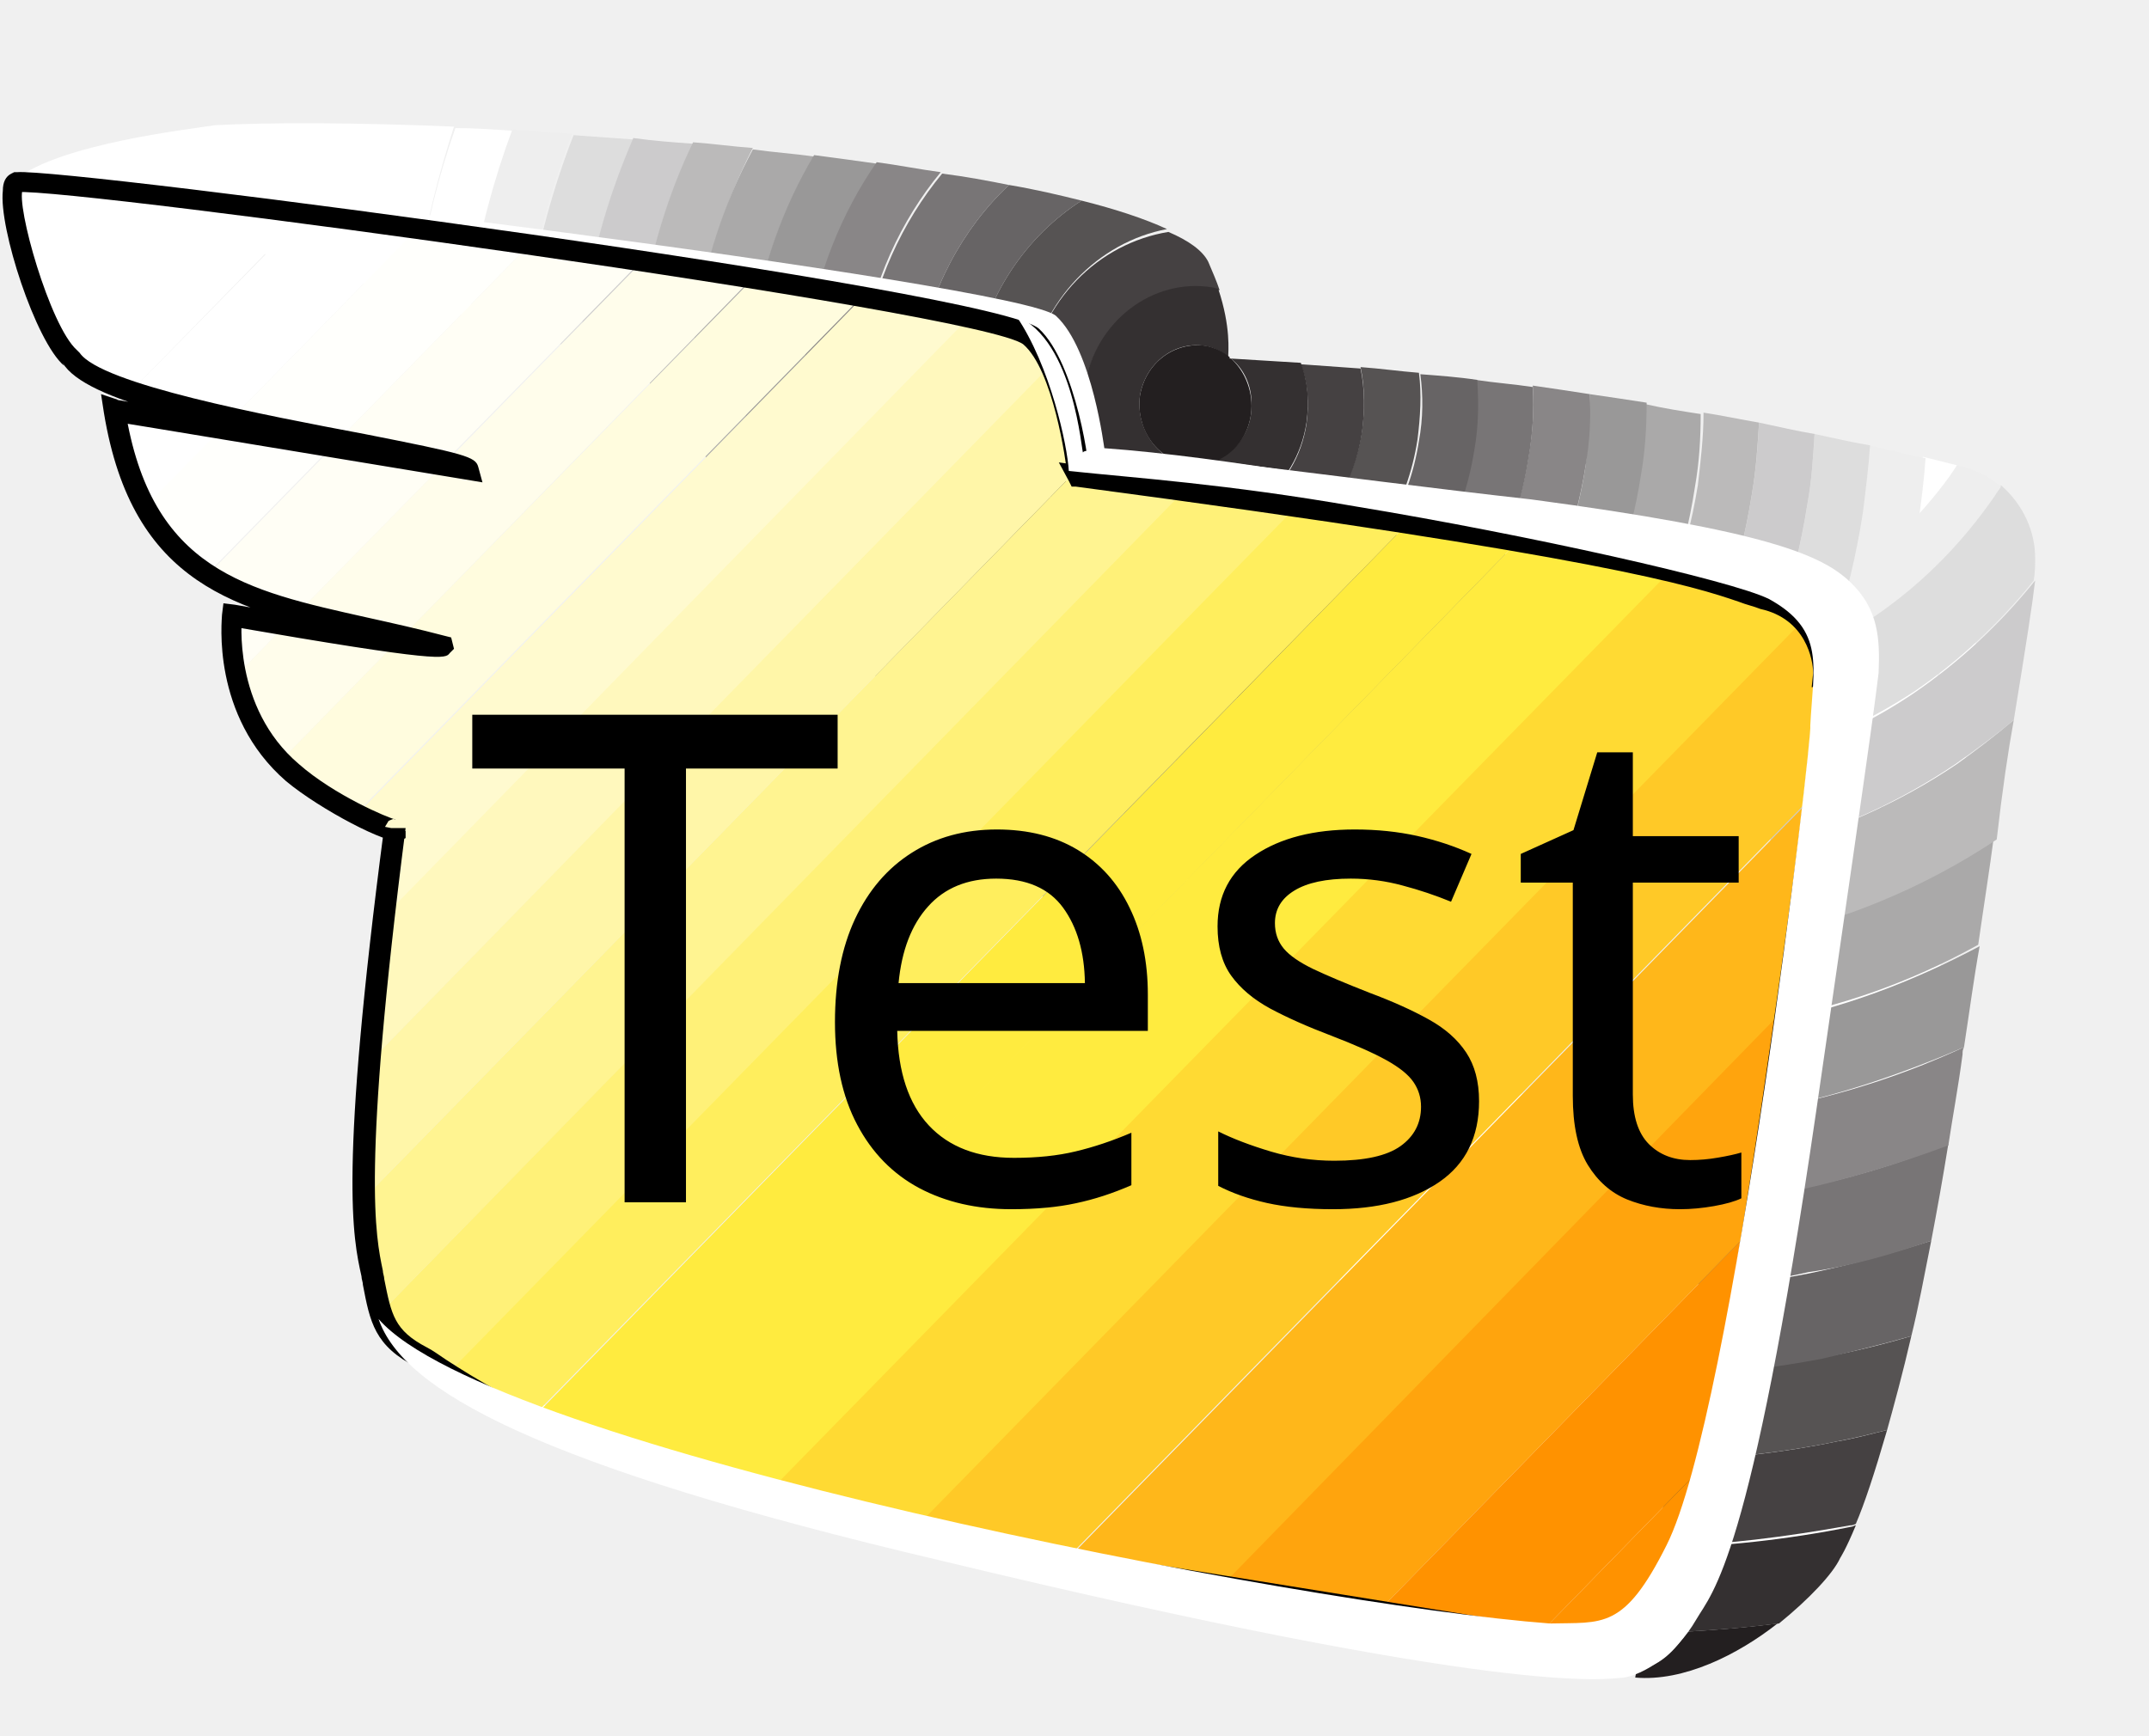
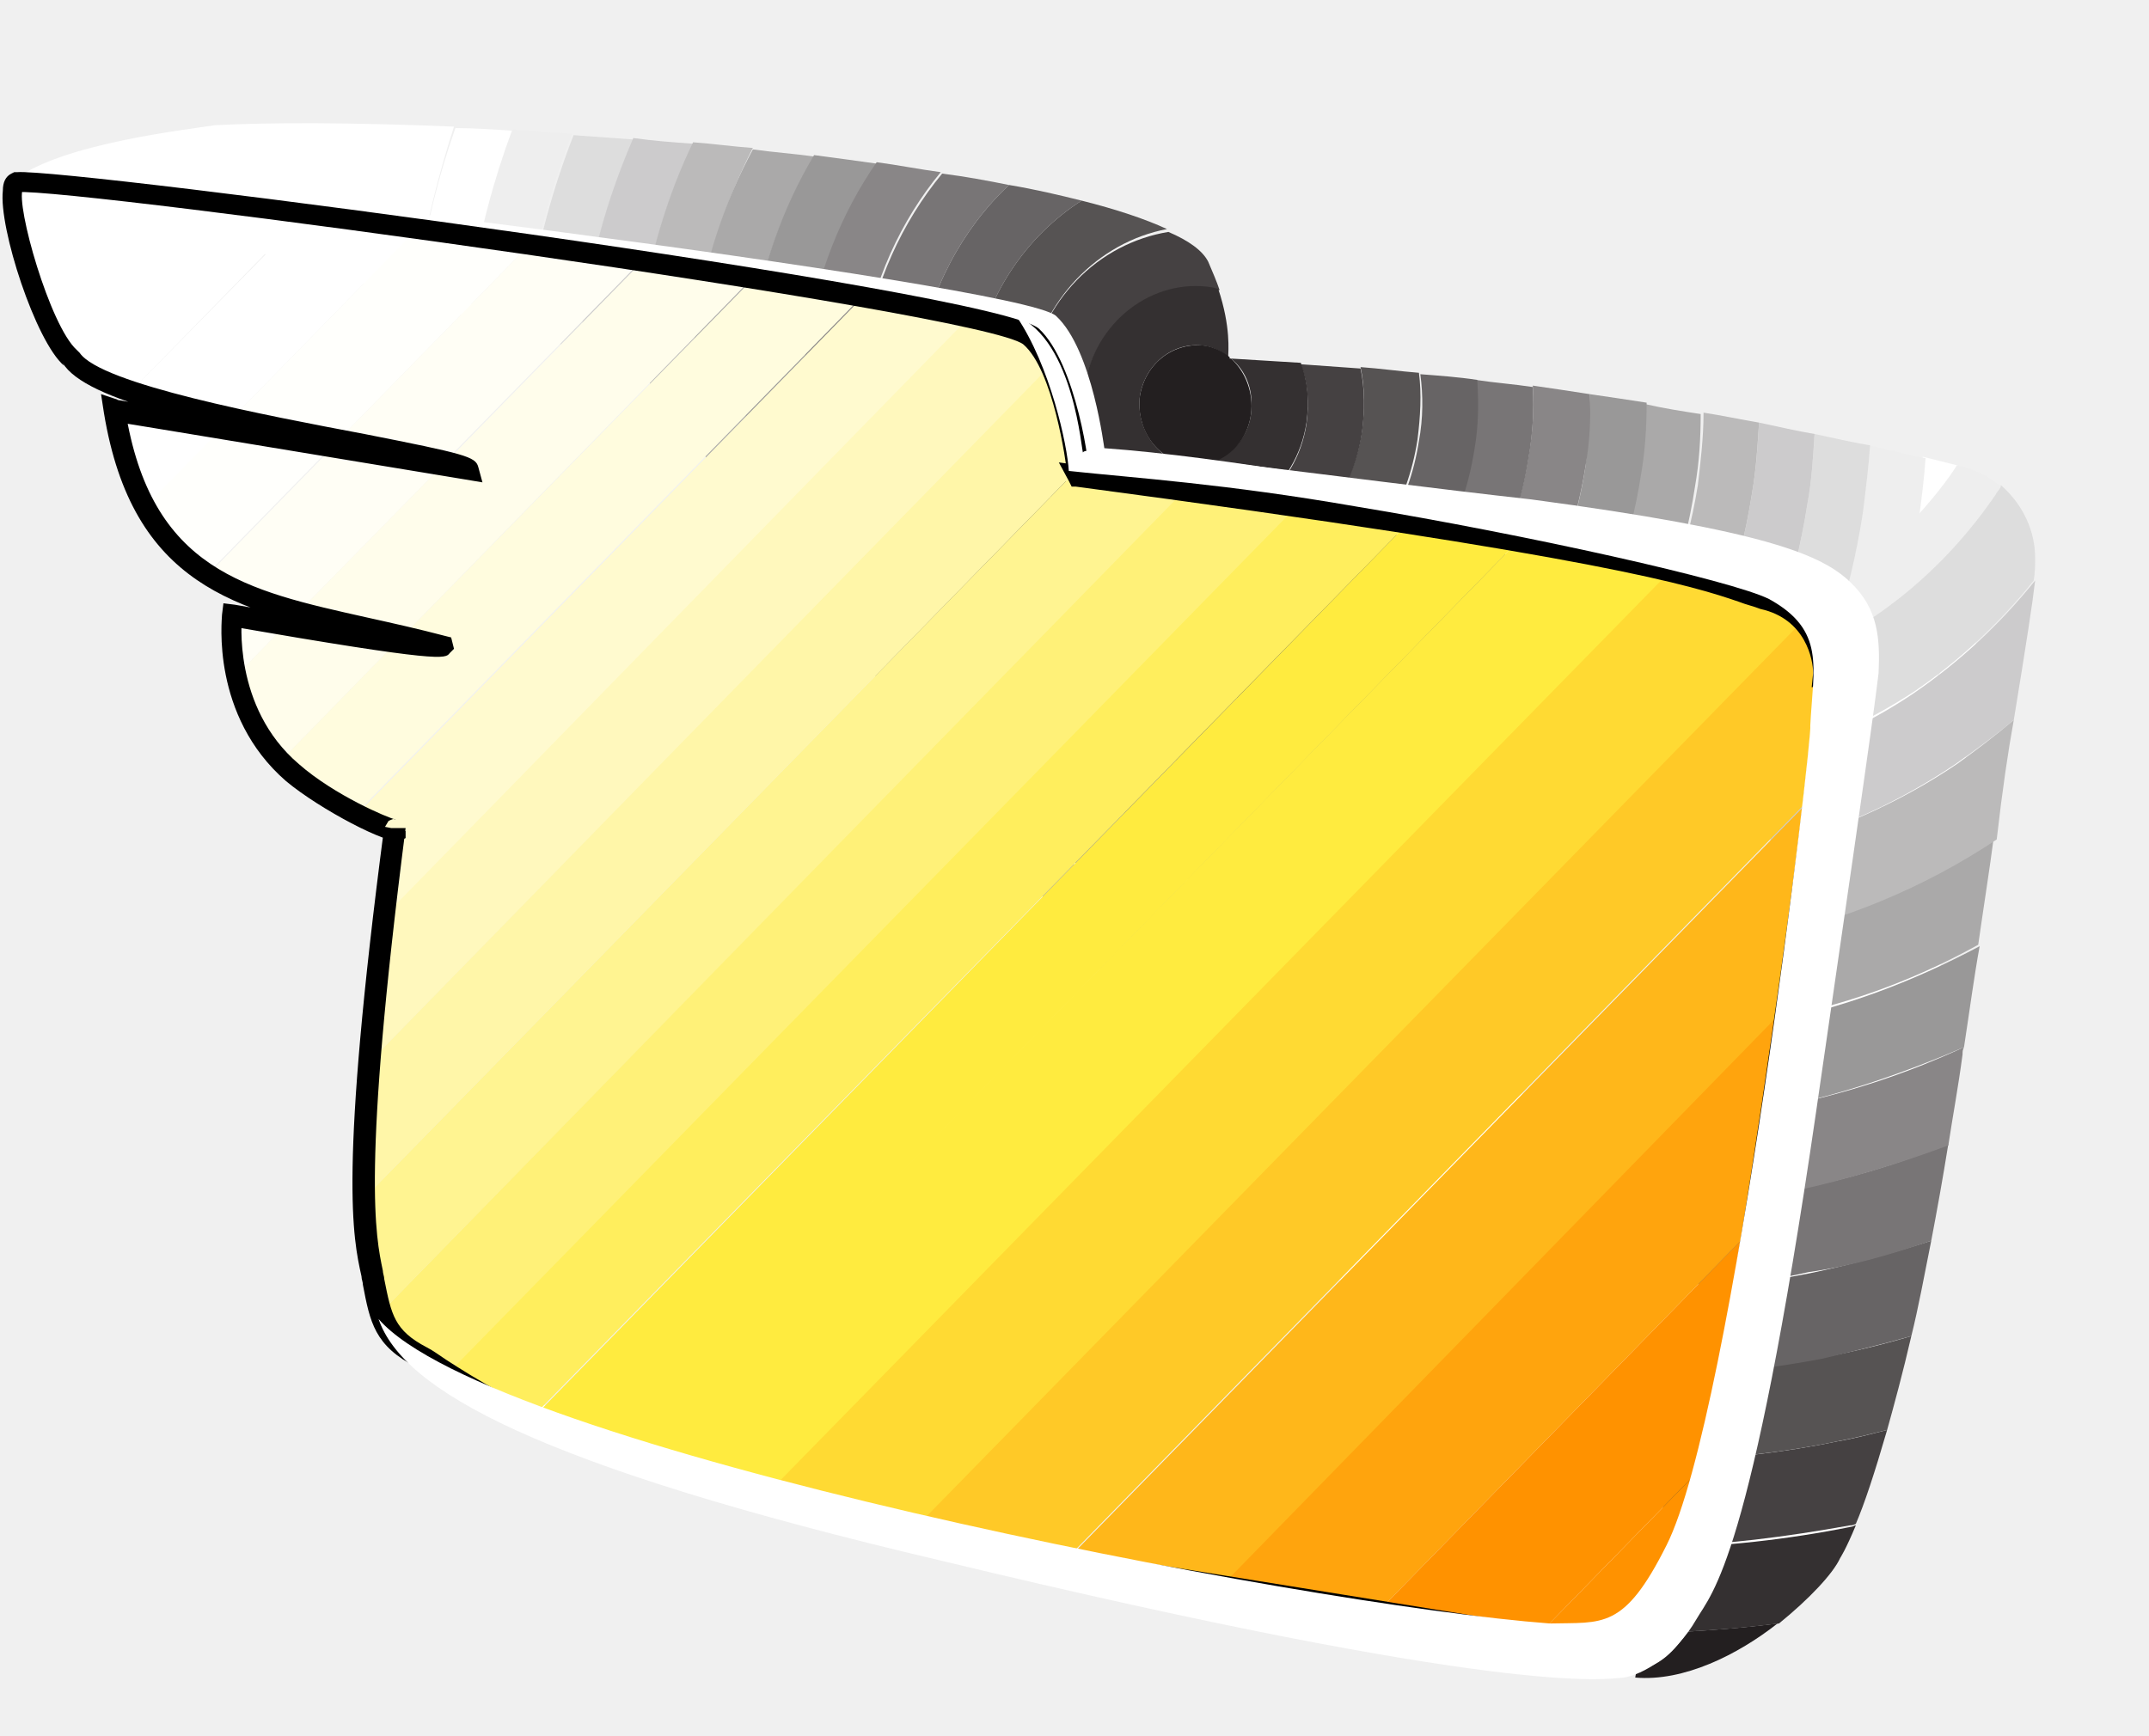
- <svg xmlns="http://www.w3.org/2000/svg" version="1.1" id="Layer_1" x="0px" y="0px" width="151px" height="122px" viewBox="0 0 151 122" enable-background="new 0 0 151 122" xml:space="preserve">
+ <svg xmlns="http://www.w3.org/2000/svg" version="1.1" baseProfile="tiny" id="Layer_1" x="0" y="0" width="151" height="122" viewBox="0 0 151 122" xml:space="preserve">
  <g>
    <path fill="#FFFFFF" d="M1.1,12.6l28,8.4c0.1-0.5,0.1-1,0.2-1.4c0.6-3.7,1.5-7.3,2.6-10.7c-7.1-0.3-13.1-0.3-16.8-0.1   C13.2,9.1,4.3,10.1,1.1,12.6L1.1,12.6z" />
    <path fill="#FFFFFF" d="M91.3,86.3l23.101,30c2.6,1.4,11.199-0.1,14.3-7.2c0,0,2.399-5.399,6.6-33.8c4.101-28,3.7-35.2,3.7-35.2   c-0.3-2,0.2-3.9,0-5.4c-0.1,0.9-0.2,1.7-0.3,2.6C134.7,63.4,114.9,82.8,91.3,86.3z" />
    <path fill="#FFFFFF" d="M29.2,21.1l3.8,1.2c0.1-0.7,0.2-1.3,0.3-2c0.6-3.9,1.6-7.6,2.9-11.1C34.7,9.1,33.3,9,32,9   c-1.2,3.4-2.1,7-2.6,10.7C29.3,20.1,29.2,20.6,29.2,21.1z" />
    <path fill="#FFFFFF" d="M88.3,82.5l2.9,3.8c23.6-3.5,43.399-22.899,47.399-49c0.101-0.9,0.2-1.7,0.301-2.6   c-0.101-0.9-0.4-1.6-1.4-2c0,0-0.8-0.2-2.4-0.6c-0.1,1.5-0.3,3-0.5,4.5C130.9,61.8,111.3,80.2,88.3,82.5z" />
    <path fill="#EEEEEE" d="M33,22.2l3.8,1.2c0.1-0.8,0.2-1.7,0.3-2.5c0.6-4,1.7-7.9,3.1-11.5c-1.4-0.1-2.8-0.2-4.2-0.3   c-1.3,3.5-2.3,7.2-2.9,11.1C33.2,20.9,33.1,21.6,33,22.2z" />
    <path fill="#EEEEEE" d="M85.3,78.5l3.101,4c23-2.2,42.6-20.7,46.399-45.8c0.2-1.5,0.4-3,0.5-4.5c-1-0.2-2.3-0.5-3.899-0.9   c-0.101,1.6-0.301,3.2-0.5,4.7C127.2,60.2,107.6,77.7,85.3,78.5z" />
    <path fill="#DDDDDD" d="M82.1,74.3l3.2,4.2c22.4-0.8,41.9-18.3,45.601-42.5c0.199-1.6,0.399-3.2,0.5-4.7c-1.2-0.2-2.5-0.5-3.9-0.8   c-0.1,1.6-0.2,3.3-0.5,4.9C123.4,58.7,103.8,75.2,82.1,74.3z" />
    <path fill="#DDDDDD" d="M36.8,23.4l3.9,1.2c0.1-1,0.2-2,0.4-3c0.6-4.2,1.8-8.1,3.4-11.8c-1.4-0.1-2.8-0.2-4.2-0.3   c-1.4,3.6-2.5,7.5-3.1,11.5C37,21.7,36.9,22.6,36.8,23.4z" />
    <path fill="#CCCBCC" d="M40.7,24.6l3.9,1.2c0.1-1.2,0.2-2.4,0.4-3.6c0.7-4.3,1.9-8.4,3.7-12.1c-1.4-0.1-2.8-0.2-4.2-0.4   c-1.6,3.7-2.8,7.6-3.4,11.8C40.9,22.5,40.8,23.5,40.7,24.6z" />
    <path fill="#CCCBCC" d="M78.6,69.8l3.5,4.5C103.9,75.1,123.4,58.6,127,35.4c0.3-1.6,0.4-3.3,0.5-4.9c-1.2-0.2-2.5-0.5-3.9-0.8   c-0.1,1.7-0.199,3.3-0.5,5C119.6,57.2,99.8,72.7,78.6,69.8z" />
    <path fill="#BBBABA" d="M78.3,65.6c-1.2-0.199-2.4-0.5-3.6-0.8l3.899,5c21.2,2.9,41-12.6,44.5-35.1c0.301-1.7,0.4-3.4,0.5-5   c-1.199-0.2-2.6-0.5-3.899-0.7c0,1.7-0.2,3.4-0.4,5.1C116,54.6,97.7,68.7,78.3,65.6z" />
    <path fill="#BBBABA" d="M44.6,25.7h0.1l3.8,4.9c-0.1-2.6,0-5.2,0.4-7.9c0.7-4.4,2.1-8.6,4-12.3c-1.4-0.1-2.8-0.3-4.2-0.4   c-1.8,3.7-3,7.8-3.7,12.1C44.8,23.4,44.7,24.5,44.6,25.7z" />
    <path fill="#AAA9A9" d="M115.2,33.5c-2.8,18.2-19,30.8-36.3,28c-3.3-0.5-6.3-1.6-9.101-3l4.9,6.4c1.2,0.3,2.399,0.6,3.6,0.8   c19.4,3.1,37.7-11,40.8-31.5c0.301-1.7,0.4-3.4,0.4-5.1c-1.3-0.2-2.6-0.4-3.9-0.7C115.6,30,115.5,31.7,115.2,33.5z" />
    <path fill="#AAA9A9" d="M48.5,30.7l4.9,6.4c-1-4.3-1.3-8.9-0.6-13.6c0.7-4.6,2.2-8.8,4.4-12.5c-1.4-0.2-2.9-0.3-4.3-0.5   c-2,3.7-3.4,7.9-4,12.3C48.5,25.4,48.3,28.1,48.5,30.7z" />
    <path fill="#999898" d="M53.4,37l16.5,21.4c2.8,1.5,5.9,2.5,9.1,3c17.2,2.8,33.5-9.7,36.3-28c0.3-1.7,0.4-3.4,0.4-5.1   c-1.3-0.2-2.601-0.4-4-0.6c0,1.7-0.101,3.4-0.3,5.1C109,48.7,94.7,59.7,79.6,57.3C64.5,54.9,54.2,40,56.7,24   c0.7-4.7,2.5-8.9,4.9-12.5c-1.4-0.2-2.9-0.4-4.4-0.6c-2.2,3.7-3.7,7.9-4.4,12.5C52.1,28.1,52.3,32.7,53.4,37z" />
    <path fill="#898687" d="M79.6,57.3C94.7,59.7,108.9,48.8,111.4,32.8c0.3-1.7,0.399-3.4,0.3-5.1c-1.3-0.2-2.601-0.4-4-0.6   c0.1,1.7,0,3.3-0.3,5C105.3,45.8,93.1,55.2,80.2,53.1C67.3,51,58.5,38.2,60.6,24.6c0.7-4.8,2.7-9.1,5.5-12.5   c-1.5-0.2-3-0.5-4.5-0.7c-2.5,3.6-4.2,7.9-4.9,12.5C54.2,40,64.5,54.9,79.6,57.3z" />
    <path fill="#787576" d="M80.2,53.2c12.899,2.1,25.1-7.3,27.2-21c0.3-1.7,0.399-3.4,0.3-5c-1.3-0.2-2.7-0.3-4-0.5   c0.1,1.6,0.1,3.3-0.2,4.9C101.8,43,91.6,50.8,80.9,49.1C70.2,47.4,62.8,36.7,64.5,25.3c0.8-4.9,3.1-9.2,6.4-12.3   c-1.5-0.3-3.1-0.6-4.7-0.8c-2.8,3.4-4.8,7.7-5.5,12.5C58.5,38.3,67.3,51.1,80.2,53.2z" />
    <path fill="#676465" d="M80.9,49.1C91.7,50.8,101.8,43,103.6,31.6c0.301-1.7,0.301-3.3,0.2-4.9c-1.3-0.2-2.7-0.3-4-0.4   c0.2,1.5,0.2,3.1-0.1,4.7c-1.4,9.1-9.5,15.4-18.101,14C73,43.6,67,35,68.4,25.9c0.8-5.1,3.7-9.3,7.6-11.8c-1.6-0.4-3.3-0.8-5.1-1.1   c-3.3,3.1-5.6,7.4-6.4,12.3C62.8,36.7,70.1,47.3,80.9,49.1z" />
    <path fill="#565353" d="M68.4,25.9c-1.4,9.1,4.5,17.6,13.1,19c8.6,1.4,16.7-4.9,18.1-14c0.2-1.6,0.301-3.2,0.101-4.7   c-1.3-0.1-2.7-0.3-4.101-0.4c0.301,1.4,0.301,3,0.101,4.5c-1,6.8-7.101,11.5-13.601,10.5c-6.5-1-10.899-7.4-9.8-14.3   c0.8-5.4,4.9-9.5,9.7-10.4c-1.5-0.7-3.6-1.4-6-2C72.1,16.6,69.2,20.8,68.4,25.9z" />
    <path fill="#454142" d="M72.3,26.6c-1,6.8,3.3,13.2,9.8,14.3C88.6,42,94.7,37.2,95.7,30.4c0.2-1.5,0.2-3.1-0.101-4.5   c-1.399-0.1-2.8-0.2-4.199-0.3c0.5,1.3,0.6,2.7,0.399,4.2c-0.7,4.6-4.8,7.7-9.1,7c-4.3-0.7-7.2-4.9-6.5-9.5c0.7-4.6,4.8-7.7,9.1-7   c0.101,0,0.3,0.1,0.4,0.1c-0.2-0.6-0.5-1.3-0.8-2c-0.4-0.8-1.4-1.5-2.801-2.1C77.2,17.1,73.1,21.1,72.3,26.6z" />
    <path fill="#343031" d="M76.2,27.2c-0.7,4.6,2.2,8.8,6.5,9.5c4.3,0.7,8.399-2.4,9.1-7c0.2-1.5,0.101-2.9-0.399-4.2   c-1.601-0.1-3.301-0.2-4.9-0.3c1.1,0.9,1.6,2.3,1.4,3.9c-0.301,2.3-2.4,3.8-4.5,3.5C81.3,32.3,79.8,30.1,80.1,27.8   c0.4-2.3,2.4-3.8,4.5-3.5c0.7,0.1,1.2,0.4,1.7,0.8c0-0.4,0.2-2.1-0.7-4.8c-0.1,0-0.3-0.1-0.399-0.1C81,19.5,76.9,22.6,76.2,27.2z" />
    <path fill="#231F20" d="M80.1,27.8c-0.3,2.3,1.101,4.4,3.301,4.8c2.199,0.4,4.199-1.2,4.5-3.5c0.199-1.5-0.4-3-1.4-3.9h-0.1   c0,0,0,0,0-0.1c-0.5-0.4-1.101-0.7-1.7-0.8C82.5,24,80.5,25.5,80.1,27.8z" />
  </g>
  <g>
    <path fill="#231F20" d="M124.9,114.1c-3.101,0.4-6.301,0.601-9.5,0.7c-0.301,2-0.5,3.101-0.5,3.101   C118.3,118.2,122.1,116.3,124.9,114.1z" />
    <path fill="#343031" d="M129.3,109.5c0,0,0.4-0.6,1.101-2.3c-0.101,0-0.2,0.1-0.301,0.1c-4.5,0.9-9,1.4-13.6,1.5   c-0.4,2.4-0.7,4.5-1,6c3.2-0.1,6.4-0.3,9.5-0.7C127.1,112.4,128.8,110.6,129.3,109.5z" />
    <path fill="#454142" d="M130.4,107.1c0.6-1.399,1.3-3.5,2.199-6.6c-1.199,0.3-2.3,0.6-3.5,0.8c-3.8,0.8-7.699,1.2-11.699,1.4   c-0.4,2.2-0.7,4.2-1,6c4.6-0.101,9.199-0.7,13.6-1.5C130.1,107.2,130.2,107.2,130.4,107.1z" />
    <path fill="#565353" d="M132.6,100.5c0.5-1.8,1.101-4,1.7-6.6c-2,0.6-4.1,1.1-6.2,1.5c-3.199,0.6-6.399,1-9.699,1.199   c-0.301,2.101-0.7,4.2-1,6.101c3.899-0.2,7.899-0.601,11.699-1.4C130.2,101.1,131.4,100.8,132.6,100.5z" />
    <path fill="#676465" d="M134.3,93.9c0.5-2,0.9-4.2,1.4-6.7c-2.8,0.899-5.7,1.7-8.601,2.3c-2.5,0.5-5.1,0.8-7.8,1.1   c-0.3,2.101-0.7,4.101-1,6.101c3.3-0.2,6.5-0.601,9.7-1.2C130.1,95,132.2,94.5,134.3,93.9z" />
    <path fill="#787576" d="M135.7,87.2c0.399-2.101,0.8-4.3,1.2-6.8C133.4,81.8,129.8,82.9,126.1,83.6c-1.899,0.4-3.8,0.7-5.8,0.801   c-0.3,2.1-0.7,4.1-1,6.1c2.601-0.2,5.2-0.5,7.8-1.1C130,89,132.8,88.2,135.7,87.2z" />
    <path fill="#898687" d="M136.9,80.5c0.3-2,0.699-4.1,1-6.4c0-0.199,0-0.3,0.1-0.5c-4.1,1.9-8.4,3.301-12.9,4.2   c-1.3,0.2-2.5,0.4-3.8,0.601c-0.3,2-0.7,4.1-1,6.1c1.9-0.2,3.9-0.5,5.8-0.8C129.8,82.9,133.4,81.8,136.9,80.5z" />
    <path fill="#999898" d="M138,73.6c0.4-2.6,0.7-4.899,1.1-7.1c-4.699,2.5-9.699,4.4-15,5.4c-0.6,0.1-1.199,0.199-1.8,0.3   c-0.3,2-0.7,4.1-1,6.2c1.3-0.2,2.5-0.4,3.8-0.601C129.5,76.9,133.8,75.4,138,73.6z" />
    <path fill="#AAA9A9" d="M139,66.4c0.4-2.801,0.8-5.3,1.1-7.601c-5.1,3.4-10.899,5.8-16.899,7c-0.3,2-0.7,4.101-1,6.2   c0.6-0.1,1.2-0.2,1.8-0.3C129.3,70.8,134.3,69,139,66.4z" />
    <path fill="#BBBABA" d="M141.5,50.6c-1.3,1.1-2.6,2.1-4,3.1c-4,2.7-8.5,4.7-13.1,5.9c-0.301,2-0.7,4.1-1,6.4   c6-1.2,11.8-3.6,16.899-7C140.7,55.5,141.1,52.8,141.5,50.6z" />
    <path fill="#CCCBCC" d="M141.5,50.6c0.9-5.5,1.3-8.1,1.5-9.8c-2.5,3.1-5.3,5.7-8.5,7.9c-2.8,1.9-5.9,3.4-9.1,4.4   c-0.301,2-0.7,4.2-1.101,6.5c4.7-1.2,9.101-3.2,13.101-5.9C138.8,52.7,140.2,51.7,141.5,50.6z" />
    <path fill="#DDDDDD" d="M142.9,40.8c0.1-0.6,0.1-1.1,0.1-1.6c0-1.8-0.8-3.7-2.4-5.1c-0.1,0.2-0.3,0.4-0.399,0.6   c-2.4,3.5-5.4,6.5-8.8,8.8c-1.601,1.1-3.2,2-4.9,2.7c-0.3,1.7-0.7,4-1.1,6.8c3.199-1.1,6.199-2.5,9.1-4.4   C137.6,46.5,140.5,43.8,142.9,40.8z" />
    <path fill="#EEEEEE" d="M140.2,34.8c0.1-0.2,0.3-0.4,0.399-0.6c-0.8-0.7-1.8-1.2-3.1-1.5c0,0-2.6,4.5-10.6,10.6c0,0-0.2,1.1-0.5,3   c1.699-0.8,3.399-1.7,4.899-2.7C134.8,41.3,137.8,38.3,140.2,34.8z" />
  </g>
  <path fill="#FFFFFF" d="M127.1,77.9c-4.6,31.6-6.8,31.8-7.3,33.899c-0.5,2.101-2.5,5.7-5.1,5.5c0,0-14.3-2.2-43.5-7  S32.9,97.2,30.3,95.8c-2.6-1.399-3.2-1.899-3.7-4.6c-2.1,8.3,70.9,22.6,83.8,24.8c4.699-0.4,5.899-1.2,8.199-7.5  c2.5-7,9.4-57,9.2-57.4c0.2-4.1,1.2-6.7-3.8-8.3c-5.9-2.1-46.8-8.8-49.2-9c-0.2-3.9-0.4-4.5-2.9-9.6C65.9,20.8,1,13,2.2,12.2  c4.1-0.3,69.4,7.7,72,10c2.6,2.4,3.399,9.5,3.399,9.3c16.7,1.2,48.4,8.7,48.4,8.7c3.8,1.3,4.4,5.4,4.3,6.5  C130.4,46.7,131.7,46.2,127.1,77.9z" />
  <g>
    <path fill="#FFFFFF" d="M1.2,12.8C0,13.5,2.9,23.3,5,25.2c0.5,0.8,2.1,1.6,4.2,2.3L21.4,15C10.9,13.7,2.6,12.7,1.2,12.8z" />
    <path fill="#FFFFFF" d="M8.1,28.9c0.4,2.8,1.2,5,2.2,6.8l5.4-5.5C11.4,29.4,8.1,28.9,8.1,28.9z" />
    <path fill="#FFFFFF" d="M21.4,15.1L9.2,27.5c2,0.7,4.5,1.3,7.1,1.9l13-13.3C26.6,15.7,23.9,15.4,21.4,15.1z" />
    <path fill="#FFFFFC" d="M15.6,30.1l-5.4,5.5c1.1,2.1,2.6,3.6,4.4,4.7l8.8-9C20.8,31,18.1,30.5,15.6,30.1z" />
    <path fill="#FFFFFC" d="M29.3,16.1l-13,13.3c2.5,0.6,5.1,1.1,7.5,1.5l13.4-13.7C34.6,16.9,31.9,16.5,29.3,16.1z" />
    <path fill="#FFFEF5" d="M16.3,43.2c0,0-0.2,1.9,0.3,4.3l3.6-3.7C17.9,43.5,16.3,43.2,16.3,43.2z" />
    <path fill="#FFFEF5" d="M23.4,31.4l-8.8,9c1.9,1.2,4,2,6.4,2.6l10.1-10.3C29.4,32.4,26.5,31.9,23.4,31.4z" />
    <path fill="#FFFEF5" d="M37.2,17.2L23.8,30.9c3.2,0.6,5.9,1.1,7.5,1.5l13.7-14C42.5,18,39.9,17.6,37.2,17.2z" />
    <path fill="#FFFDEB" d="M45.1,18.4l-13.7,14c0.9,0.2,1.5,0.4,1.5,0.6c0,0-0.7-0.1-1.8-0.3L21,43c2.3,0.6,4.7,1.1,7.3,1.7l24.5-25.1   C50.4,19.2,47.8,18.8,45.1,18.4z" />
    <path fill="#FFFDEB" d="M20.1,43.9l-3.6,3.7c0.4,1.9,1.3,4.1,3.1,6l8.2-8.4C25.7,44.8,22.6,44.3,20.1,43.9z" />
    <path fill="#FFFCDE" d="M52.9,19.6L28.3,44.7c0.9,0.2,1.8,0.4,2.8,0.7c0,0.1-1.3,0-3.2-0.3l-8.2,8.4c0.2,0.3,0.5,0.5,0.8,0.7   c1.4,1.2,3.2,2.2,4.6,2.9l35.5-36.3C58.2,20.5,55.6,20.1,52.9,19.6z" />
    <path fill="#FFFACF" d="M60.6,20.9L25.1,57.2c1.5,0.8,2.7,1.2,2.7,1.1c-0.3,2.2-0.5,4.3-0.8,6.2l41.1-42   C66.1,21.9,63.6,21.4,60.6,20.9z" />
    <path fill="#FFF8BD" d="M72.4,23.6c-0.4-0.3-1.9-0.8-4.3-1.3L27,64.4c-0.5,4.1-0.8,7.399-1,10.199L73.9,25.7   C73.4,24.9,73,24.1,72.4,23.6z" />
    <path fill="#FFF6A8" d="M73.8,25.7L26,74.6C25.6,79,25.6,82,25.6,84.2L75.7,33C75.6,31.7,75,28.2,73.8,25.7z" />
    <path fill="#FFF491" d="M75.7,33.4c0,0,0-0.1,0-0.4L25.6,84.2c0.1,3.5,0.5,4.8,0.7,6c0.2,0.8,0.3,1.399,0.5,2l56.5-57.7   C80.9,34.1,78.4,33.8,75.7,33.4z" />
    <path fill="#FFF178" d="M83.3,34.4L26.8,92.2c0.4,1.399,1.1,2.3,2.9,3.3c0.4,0.2,1,0.6,1.8,1.1l59.7-61   C88.7,35.2,86.1,34.8,83.3,34.4z" />
    <path fill="#FFEE5D" d="M91.2,35.5l-59.7,61c1.3,0.8,3.1,1.9,5.8,3.2l61.7-63C96.6,36.3,94,35.9,91.2,35.5z" />
    <path fill="#FFEB3F" d="M99,36.7L37.3,99.8c1.7,0.8,3.8,1.7,6.4,2.7l63-64.5C104.5,37.6,101.9,37.2,99,36.7z" />
    <path fill="#FFEB3F" d="M106.7,38l-63.1,64.5c2.7,1,6,2,9.8,3.1l64-65.399C115.1,39.5,111.7,38.8,106.7,38z" />
    <path fill="#FFDA33" d="M123.9,41.9c-1.4-0.3-2.4-0.9-6.5-1.8l-64,65.4c3.1,0.8,6.6,1.6,10.5,2.4l62.9-64.3   C126.2,42.8,125.2,42.2,123.9,41.9z" />
    <path fill="#FFC927" d="M128.1,47.2c0.101-0.7-0.199-2.4-1.3-3.7l-62.9,64.3c1.8,0.4,3.7,0.7,5.8,1c1.8,0.3,3.5,0.601,5.2,0.8   L127.6,55.7C128.6,47.1,128.1,47.2,128.1,47.2z" />
    <path fill="#FFB71A" d="M127.5,55.9l-52.7,53.9c4,0.601,7.7,1.2,11,1.8L125.5,71C126.5,64.2,127.1,59.3,127.5,55.9z" />
    <path fill="#FFA40D" d="M85.8,111.5c4.2,0.7,7.8,1.3,11,1.8L123.1,86.4c0.4-2.601,0.9-5.5,1.301-8.801   c0.399-2.399,0.699-4.6,1-6.699L85.8,111.5z" />
    <path fill="#FF9200" d="M107.9,115.1L120.3,102.4c0.7-3.4,1.601-8.4,2.8-16L96.8,113.3C101.6,114.1,105.3,114.7,107.9,115.1z" />
    <path fill="#FF9200" d="M113.1,115.9c2.601,0.199,4.601-3.301,5-5.301c0.301-1.199,0.9-1.8,2.2-8.199L107.9,115.1   C111.4,115.6,113.1,115.9,113.1,115.9z" />
  </g>
  <path d="M123.8,77.5c-3.8,25.4-5.399,29.9-6.1,31.8c-0.101,0.4-0.3,0.7-0.3,1.101c-0.4,1.699-2.2,4.899-4.301,4.699  c0.101,0-43.399-7-43.399-7C44.5,104.1,35,97.9,31.4,95.6C30.8,95.2,30.4,94.9,30,94.7c-2.3-1.2-2.5-2.3-3-4.8  c0-0.2-0.1-0.4-0.1-0.601c-0.5-2.399-1.5-6.899,1.6-31.1H27l0.3-0.5c0.2-0.1,0.4-0.2,0.5-0.1c-0.5-0.1-4.3-1.7-6.8-3.9  c-4.7-4-4-10.3-4-10.3L16.1,44c15,2.6,15.2,2.3,15.5,1.9l0.3-0.3l-0.1-0.4l-0.1-0.4l-0.4-0.1c-1.9-0.5-3.7-0.9-5.5-1.3  c-8.5-1.9-15.2-3.3-17-14.6l-1,0.8c0.1,0,0.1,0,24.9,4.1l1.2,0.2l-0.3-1.1c-0.2-0.7-0.9-0.9-8-2.3c-6.9-1.3-18.5-3.5-20-5.7  l-0.1-0.1l-0.1-0.1c-1.9-1.7-4.3-10.2-3.8-11.3l-0.1,0.1l-0.3,0.1c4-0.3,67.7,8.4,70.7,10.7c2.1,1.8,3,8.2,3.1,9.2l0.6-0.7l0.8,0.4  l-0.8,1.1c36.9,4.9,43.4,7,46.6,8.1c0.5,0.2,1,0.3,1.5,0.5c3.2,0.7,3.7,3.6,3.7,4.5l-0.101,1l1-0.2l-0.6-0.1  c-0.2-0.2-0.3-0.4-0.3-0.4C127.5,47.9,127.7,51.1,123.8,77.5z M128.9,47.3c0.1-1.3-0.5-5.2-4.801-6.1c-0.399-0.1-0.8-0.2-1.399-0.4  c-3.2-1-9.8-3.2-46.8-8.1l-1.5-0.2l0.7,1.3l0.2,0.4h0.5h0.5l0.2-0.5c0.2-0.6-0.9-8.2-3.5-10.6c-3-2.7-68.2-11.3-71.8-11H1l-0.2,0.1  c-0.4,0.2-0.6,0.6-0.6,1.2C-0.1,16,2.5,24,4.5,25.7l-0.1-0.2C6,28.2,14.8,30,25.3,32c3.2,0.6,6.5,1.2,7,1.5c0,0-0.2-0.1-0.2-0.3  l0.8-0.9L8.2,28.1h0.1l-1.2-0.4L7.3,29c2,12.2,9.4,13.9,18.1,15.8c1.8,0.4,3.6,0.8,5.5,1.3l-0.5-0.5l0.1-0.6  c0.1-0.2,0.4-0.3,0.5-0.3c-0.9,0.1-9.4-1.3-14.5-2.2l-0.8-0.1l-0.1,0.8c0,0.3-0.8,7.1,4.5,11.7c2.4,2,7.2,4.5,8,4.2l0.4-0.2v-0.5  L27,58.1c-3.2,24.4-2.2,28.9-1.6,31.6c0,0.2,0.1,0.399,0.1,0.6c0.5,2.601,0.8,4.3,3.8,5.8c0.3,0.2,0.7,0.4,1.3,0.801  c3.7,2.3,13.4,8.6,38.9,12.699l43.5,7c3.2,0.301,5.4-3.699,5.9-5.899c0.1-0.3,0.199-0.601,0.3-0.9c0.7-1.899,2.3-6.5,6.1-32.1  c4.5-30,3.7-30.7,3.3-31.1l-0.3-0.3l-0.399,0.1L128.9,47.3z" />
  <path fill="#FFFFFF" d="M127.6,78.2c-4.6,31.6-7.3,33.7-8.399,35.6c-1.5,2.601-3.8,3.9-5.101,4.101c-1.3,0.1-8,1.399-47.899-8.2  c-28.5-6.7-37.9-12-39.6-17c7.9,9.1,64.9,20.1,82.3,21.399c3.699-0.1,5.199,0.5,8.199-5.5C121.8,99.3,127.4,51.4,127.2,51  c0.2-4.1,1.1-6.7-2.9-8.9c-2.6-1.3-16.899-4.5-29-6.5c-9.2-1.6-15.5-2-20.2-2.5c-0.1-1.8-1.3-7.4-3.7-10.9c4.1,1.7,4.6,9.7,4.7,9.6  c0.101-0.8,18,1.8,31.5,3.3c16.5,2.2,20.4,3.9,22.4,5.8s2.1,4,2,6.4C131.7,49.5,132.2,46.6,127.6,78.2z" />
-   <text transform="matrix(1 0 0 1 32.7002 84.5)" font-family="'MyriadPro-Regular'" font-size="48">Test</text>
</svg>
